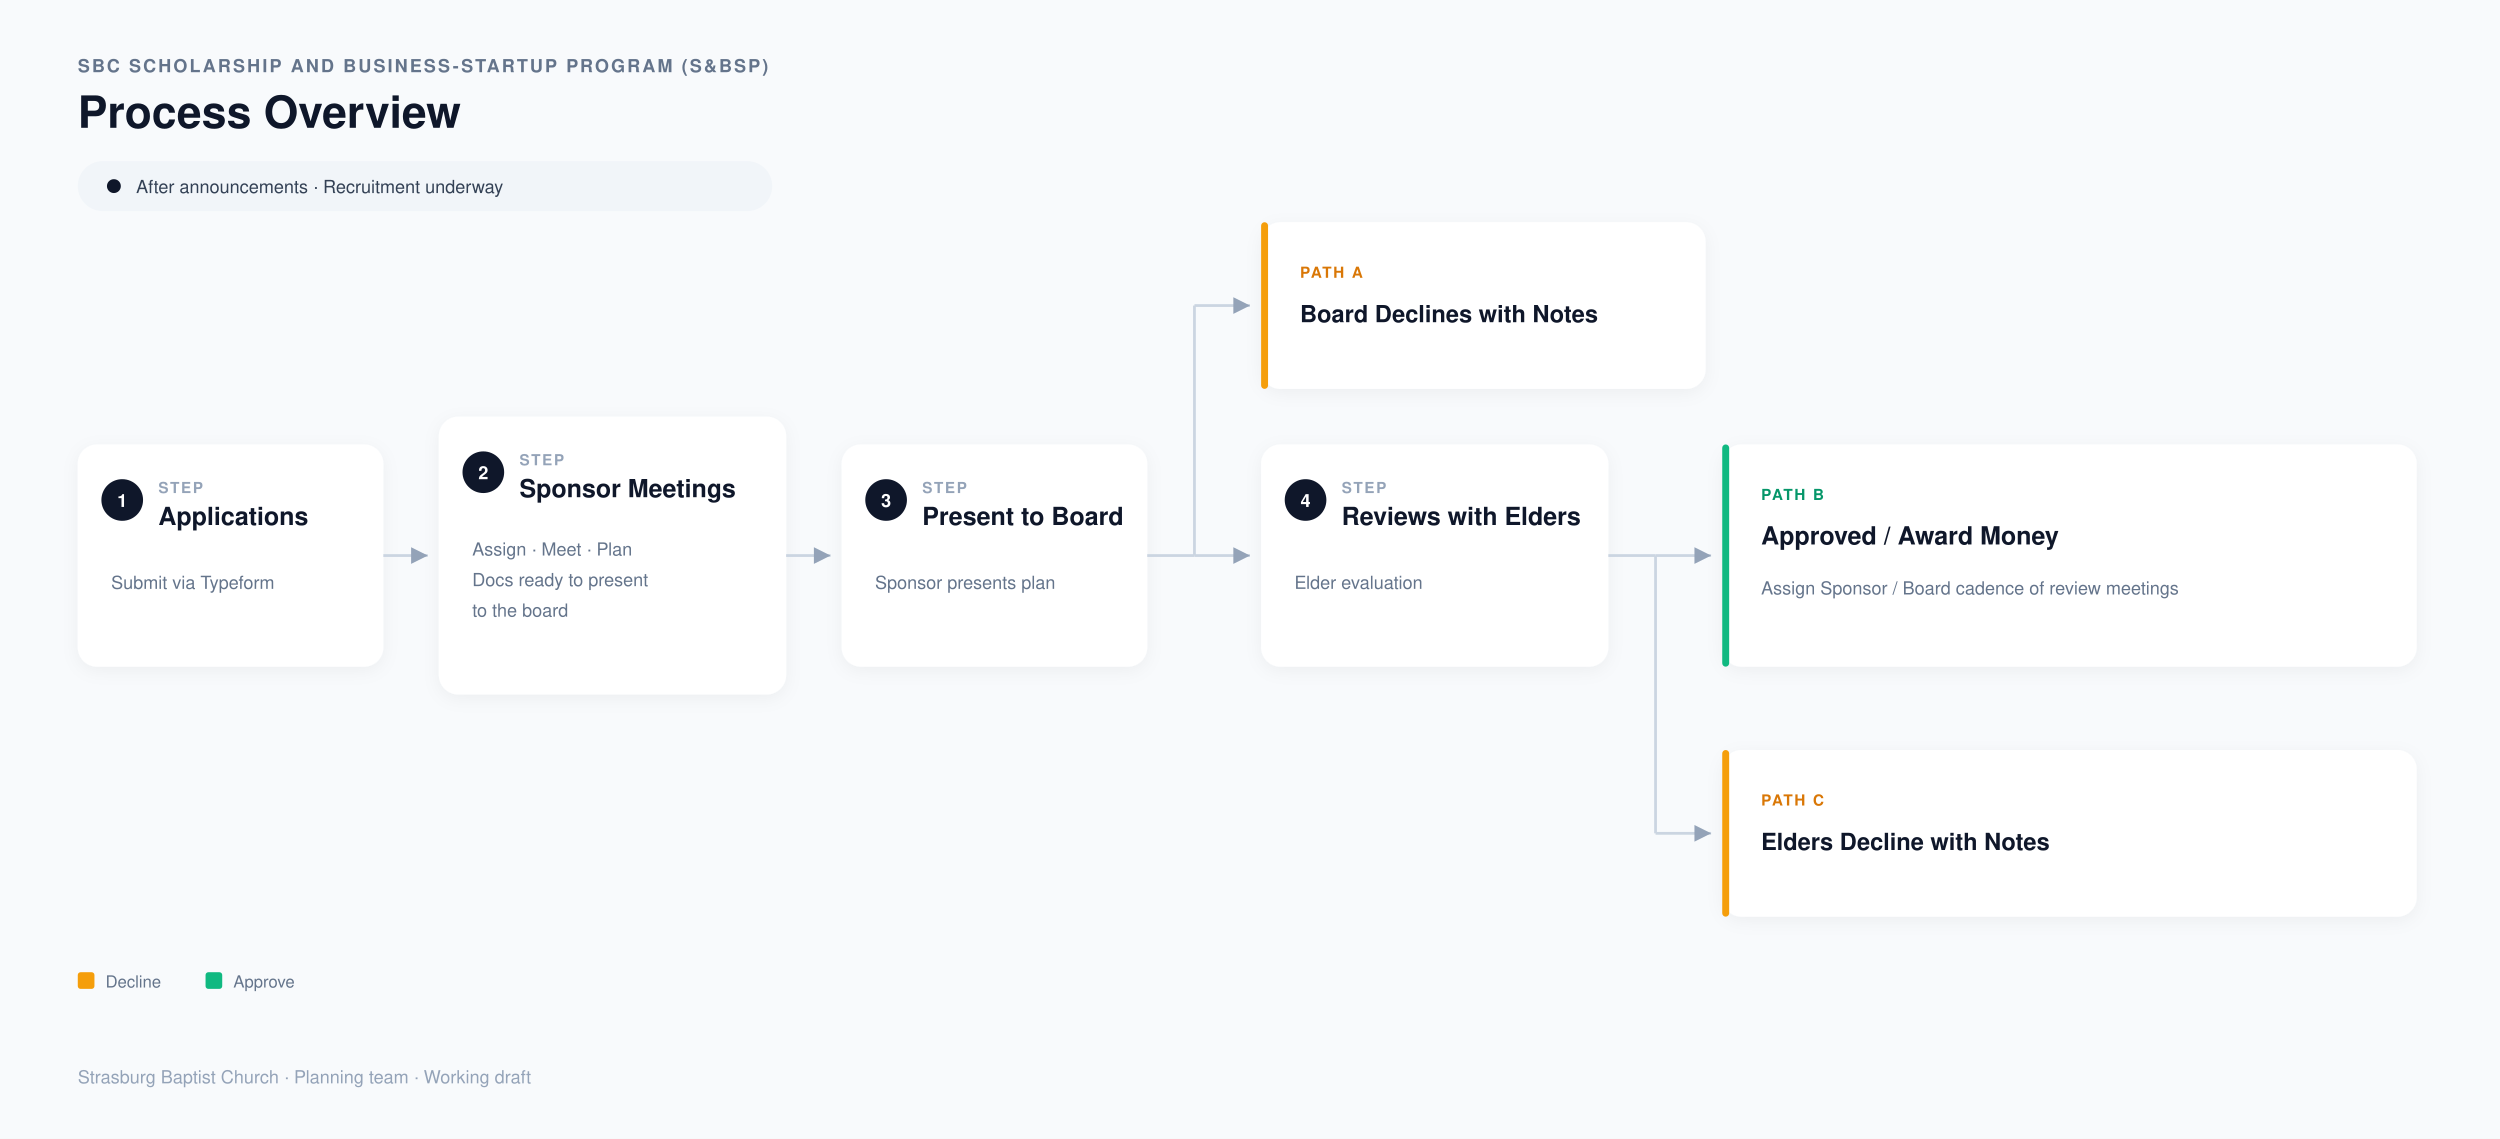
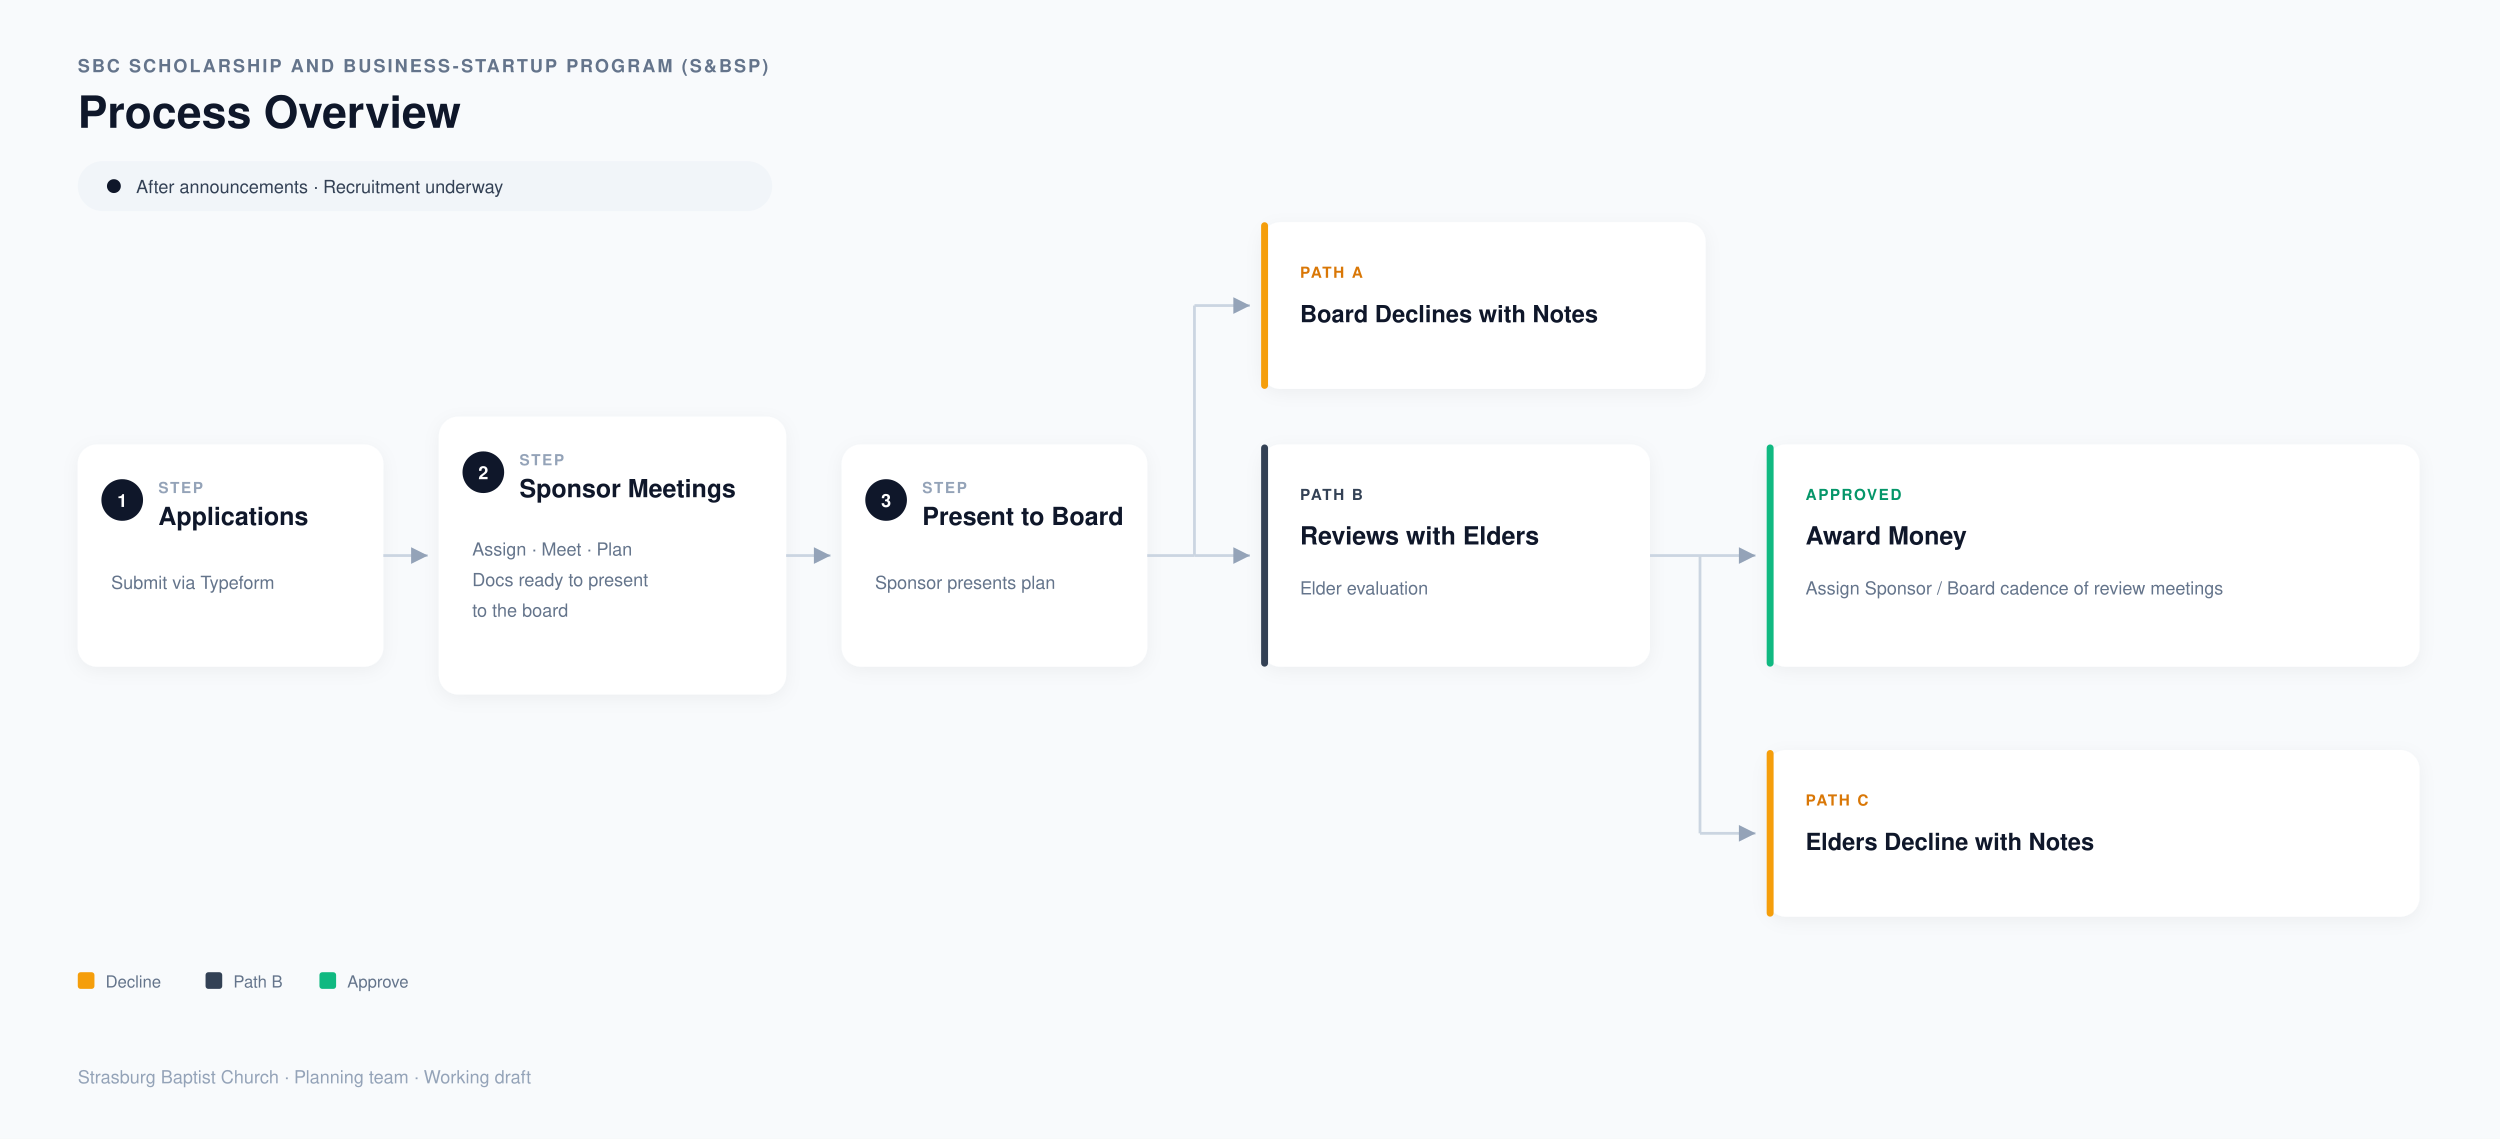
<svg xmlns="http://www.w3.org/2000/svg" width="1800" height="820" viewBox="0 0 1800 820" role="img" aria-labelledby="title desc">
  <defs>
    <marker id="arrow" markerWidth="8" markerHeight="8" refX="6" refY="4" orient="auto">
      <path d="M0,1 L6,4 L0,7 Z" fill="#94a3b8" />
    </marker>
    <filter id="card" x="-8%" y="-8%" width="116%" height="124%">
      <feDropShadow dx="0" dy="3" stdDeviation="6" flood-color="#0f172a" flood-opacity="0.05" />
    </filter>
  </defs>
  <rect width="1800" height="820" fill="#f8fafc" />
  <text x="56" y="52" font-family="Helvetica Neue, Helvetica, Arial, sans-serif" font-size="13" font-weight="600" fill="#64748b" letter-spacing="1.5">SBC SCHOLARSHIP AND BUSINESS-STARTUP PROGRAM (S&amp;BSP)</text>
  <text x="56" y="92" font-family="Helvetica Neue, Helvetica, Arial, sans-serif" font-size="32" font-weight="700" fill="#0f172a">Process Overview</text>
  <rect x="56" y="116" width="500" height="36" rx="18" fill="#f1f5f9" />
  <circle cx="82" cy="134" r="5" fill="#0f172a" />
  <text x="98" y="139" font-family="Helvetica Neue, Helvetica, Arial, sans-serif" font-size="13" fill="#334155">After announcements  ·  Recruitment underway</text>
  <g filter="url(#card)">
    <rect x="56" y="320" width="220" height="160" rx="14" fill="#ffffff" />
  </g>
  <circle cx="88" cy="360" r="15" fill="#0f172a" />
  <text x="88" y="365" text-anchor="middle" font-family="Helvetica Neue, Helvetica, Arial, sans-serif" font-size="13" font-weight="700" fill="#ffffff">1</text>
  <text x="114" y="355" font-family="Helvetica Neue, Helvetica, Arial, sans-serif" font-size="11" font-weight="600" fill="#94a3b8" letter-spacing="1.2">STEP</text>
  <text x="114" y="378" font-family="Helvetica Neue, Helvetica, Arial, sans-serif" font-size="18" font-weight="700" fill="#0f172a">Applications</text>
  <text x="80" y="424" font-family="Helvetica Neue, Helvetica, Arial, sans-serif" font-size="13" fill="#64748b">Submit via Typeform</text>
  <line x1="276" y1="400" x2="308" y2="400" stroke="#cbd5e1" stroke-width="2" marker-end="url(#arrow)" />
  <g filter="url(#card)">
    <rect x="316" y="300" width="250" height="200" rx="14" fill="#ffffff" />
  </g>
  <circle cx="348" cy="340" r="15" fill="#0f172a" />
  <text x="348" y="345" text-anchor="middle" font-family="Helvetica Neue, Helvetica, Arial, sans-serif" font-size="13" font-weight="700" fill="#ffffff">2</text>
  <text x="374" y="335" font-family="Helvetica Neue, Helvetica, Arial, sans-serif" font-size="11" font-weight="600" fill="#94a3b8" letter-spacing="1.2">STEP</text>
  <text x="374" y="358" font-family="Helvetica Neue, Helvetica, Arial, sans-serif" font-size="18" font-weight="700" fill="#0f172a">Sponsor Meetings</text>
  <text x="340" y="400" font-family="Helvetica Neue, Helvetica, Arial, sans-serif" font-size="13" fill="#64748b">Assign · Meet · Plan</text>
  <text x="340" y="422" font-family="Helvetica Neue, Helvetica, Arial, sans-serif" font-size="13" fill="#64748b">Docs ready to present</text>
  <text x="340" y="444" font-family="Helvetica Neue, Helvetica, Arial, sans-serif" font-size="13" fill="#64748b">to the board</text>
  <line x1="566" y1="400" x2="598" y2="400" stroke="#cbd5e1" stroke-width="2" marker-end="url(#arrow)" />
  <g filter="url(#card)">
    <rect x="606" y="320" width="220" height="160" rx="14" fill="#ffffff" />
  </g>
  <circle cx="638" cy="360" r="15" fill="#0f172a" />
  <text x="638" y="365" text-anchor="middle" font-family="Helvetica Neue, Helvetica, Arial, sans-serif" font-size="13" font-weight="700" fill="#ffffff">3</text>
  <text x="664" y="355" font-family="Helvetica Neue, Helvetica, Arial, sans-serif" font-size="11" font-weight="600" fill="#94a3b8" letter-spacing="1.2">STEP</text>
  <text x="664" y="378" font-family="Helvetica Neue, Helvetica, Arial, sans-serif" font-size="18" font-weight="700" fill="#0f172a">Present to Board</text>
  <text x="630" y="424" font-family="Helvetica Neue, Helvetica, Arial, sans-serif" font-size="13" fill="#64748b">Sponsor presents plan</text>
  <line x1="826" y1="400" x2="860" y2="400" stroke="#cbd5e1" stroke-width="2" />
  <line x1="860" y1="400" x2="860" y2="220" stroke="#cbd5e1" stroke-width="2" />
  <line x1="860" y1="220" x2="900" y2="220" stroke="#cbd5e1" stroke-width="2" marker-end="url(#arrow)" />
  <line x1="860" y1="400" x2="900" y2="400" stroke="#cbd5e1" stroke-width="2" marker-end="url(#arrow)" />
  <g filter="url(#card)">
    <rect x="908" y="160" width="320" height="120" rx="14" fill="#ffffff" />
  </g>
  <rect x="908" y="160" width="5" height="120" rx="2.5" fill="#f59e0b" />
  <text x="936" y="200" font-family="Helvetica Neue, Helvetica, Arial, sans-serif" font-size="11" font-weight="600" fill="#d97706" letter-spacing="1.2">PATH A</text>
  <text x="936" y="232" font-family="Helvetica Neue, Helvetica, Arial, sans-serif" font-size="17" font-weight="700" fill="#0f172a">Board Declines with Notes</text>
  <g filter="url(#card)">
-     <rect x="908" y="320" width="250" height="160" rx="14" fill="#ffffff" />
+     <rect x="908" y="320" width="280" height="160" rx="14" fill="#ffffff" />
  </g>
-   <circle cx="940" cy="360" r="15" fill="#0f172a" />
-   <text x="940" y="365" text-anchor="middle" font-family="Helvetica Neue, Helvetica, Arial, sans-serif" font-size="13" font-weight="700" fill="#ffffff">4</text>
-   <text x="966" y="355" font-family="Helvetica Neue, Helvetica, Arial, sans-serif" font-size="11" font-weight="600" fill="#94a3b8" letter-spacing="1.2">STEP</text>
-   <text x="966" y="378" font-family="Helvetica Neue, Helvetica, Arial, sans-serif" font-size="18" font-weight="700" fill="#0f172a">Reviews with Elders</text>
-   <text x="932" y="424" font-family="Helvetica Neue, Helvetica, Arial, sans-serif" font-size="13" fill="#64748b">Elder evaluation</text>
-   <line x1="1158" y1="400" x2="1192" y2="400" stroke="#cbd5e1" stroke-width="2" />
-   <line x1="1192" y1="400" x2="1192" y2="600" stroke="#cbd5e1" stroke-width="2" />
-   <line x1="1192" y1="600" x2="1232" y2="600" stroke="#cbd5e1" stroke-width="2" marker-end="url(#arrow)" />
-   <line x1="1192" y1="400" x2="1232" y2="400" stroke="#cbd5e1" stroke-width="2" marker-end="url(#arrow)" />
+   <rect x="908" y="320" width="5" height="160" rx="2.5" fill="#334155" />
+   <text x="936" y="360" font-family="Helvetica Neue, Helvetica, Arial, sans-serif" font-size="11" font-weight="600" fill="#334155" letter-spacing="1.2">PATH B</text>
+   <text x="936" y="392" font-family="Helvetica Neue, Helvetica, Arial, sans-serif" font-size="18" font-weight="700" fill="#0f172a">Reviews with Elders</text>
+   <text x="936" y="428" font-family="Helvetica Neue, Helvetica, Arial, sans-serif" font-size="13" fill="#64748b">Elder evaluation</text>
+   <line x1="1188" y1="400" x2="1224" y2="400" stroke="#cbd5e1" stroke-width="2" />
+   <line x1="1224" y1="400" x2="1224" y2="600" stroke="#cbd5e1" stroke-width="2" />
+   <line x1="1224" y1="600" x2="1264" y2="600" stroke="#cbd5e1" stroke-width="2" marker-end="url(#arrow)" />
+   <line x1="1224" y1="400" x2="1264" y2="400" stroke="#cbd5e1" stroke-width="2" marker-end="url(#arrow)" />
  <g filter="url(#card)">
-     <rect x="1240" y="320" width="500" height="160" rx="14" fill="#ffffff" />
+     <rect x="1272" y="320" width="470" height="160" rx="14" fill="#ffffff" />
  </g>
-   <rect x="1240" y="320" width="5" height="160" rx="2.5" fill="#10b981" />
-   <text x="1268" y="360" font-family="Helvetica Neue, Helvetica, Arial, sans-serif" font-size="11" font-weight="600" fill="#059669" letter-spacing="1.2">PATH B</text>
-   <text x="1268" y="392" font-family="Helvetica Neue, Helvetica, Arial, sans-serif" font-size="18" font-weight="700" fill="#0f172a">Approved / Award Money</text>
-   <text x="1268" y="428" font-family="Helvetica Neue, Helvetica, Arial, sans-serif" font-size="13" fill="#64748b">Assign Sponsor / Board cadence of review meetings</text>
+   <rect x="1272" y="320" width="5" height="160" rx="2.5" fill="#10b981" />
+   <text x="1300" y="360" font-family="Helvetica Neue, Helvetica, Arial, sans-serif" font-size="11" font-weight="600" fill="#059669" letter-spacing="1.2">APPROVED</text>
+   <text x="1300" y="392" font-family="Helvetica Neue, Helvetica, Arial, sans-serif" font-size="18" font-weight="700" fill="#0f172a">Award Money</text>
+   <text x="1300" y="428" font-family="Helvetica Neue, Helvetica, Arial, sans-serif" font-size="13" fill="#64748b">Assign Sponsor / Board cadence of review meetings</text>
  <g filter="url(#card)">
-     <rect x="1240" y="540" width="500" height="120" rx="14" fill="#ffffff" />
+     <rect x="1272" y="540" width="470" height="120" rx="14" fill="#ffffff" />
  </g>
-   <rect x="1240" y="540" width="5" height="120" rx="2.5" fill="#f59e0b" />
-   <text x="1268" y="580" font-family="Helvetica Neue, Helvetica, Arial, sans-serif" font-size="11" font-weight="600" fill="#d97706" letter-spacing="1.2">PATH C</text>
-   <text x="1268" y="612" font-family="Helvetica Neue, Helvetica, Arial, sans-serif" font-size="17" font-weight="700" fill="#0f172a">Elders Decline with Notes</text>
+   <rect x="1272" y="540" width="5" height="120" rx="2.5" fill="#f59e0b" />
+   <text x="1300" y="580" font-family="Helvetica Neue, Helvetica, Arial, sans-serif" font-size="11" font-weight="600" fill="#d97706" letter-spacing="1.2">PATH C</text>
+   <text x="1300" y="612" font-family="Helvetica Neue, Helvetica, Arial, sans-serif" font-size="17" font-weight="700" fill="#0f172a">Elders Decline with Notes</text>
  <rect x="56" y="700" width="12" height="12" rx="2" fill="#f59e0b" />
  <text x="76" y="711" font-family="Helvetica Neue, Helvetica, Arial, sans-serif" font-size="12" fill="#64748b">Decline</text>
-   <rect x="148" y="700" width="12" height="12" rx="2" fill="#10b981" />
-   <text x="168" y="711" font-family="Helvetica Neue, Helvetica, Arial, sans-serif" font-size="12" fill="#64748b">Approve</text>
+   <rect x="148" y="700" width="12" height="12" rx="2" fill="#334155" />
+   <text x="168" y="711" font-family="Helvetica Neue, Helvetica, Arial, sans-serif" font-size="12" fill="#64748b">Path B</text>
+   <rect x="230" y="700" width="12" height="12" rx="2" fill="#10b981" />
+   <text x="250" y="711" font-family="Helvetica Neue, Helvetica, Arial, sans-serif" font-size="12" fill="#64748b">Approve</text>
  <text x="56" y="780" font-family="Helvetica Neue, Helvetica, Arial, sans-serif" font-size="13" fill="#94a3b8">Strasburg Baptist Church  ·  Planning team  ·  Working draft</text>
</svg>
